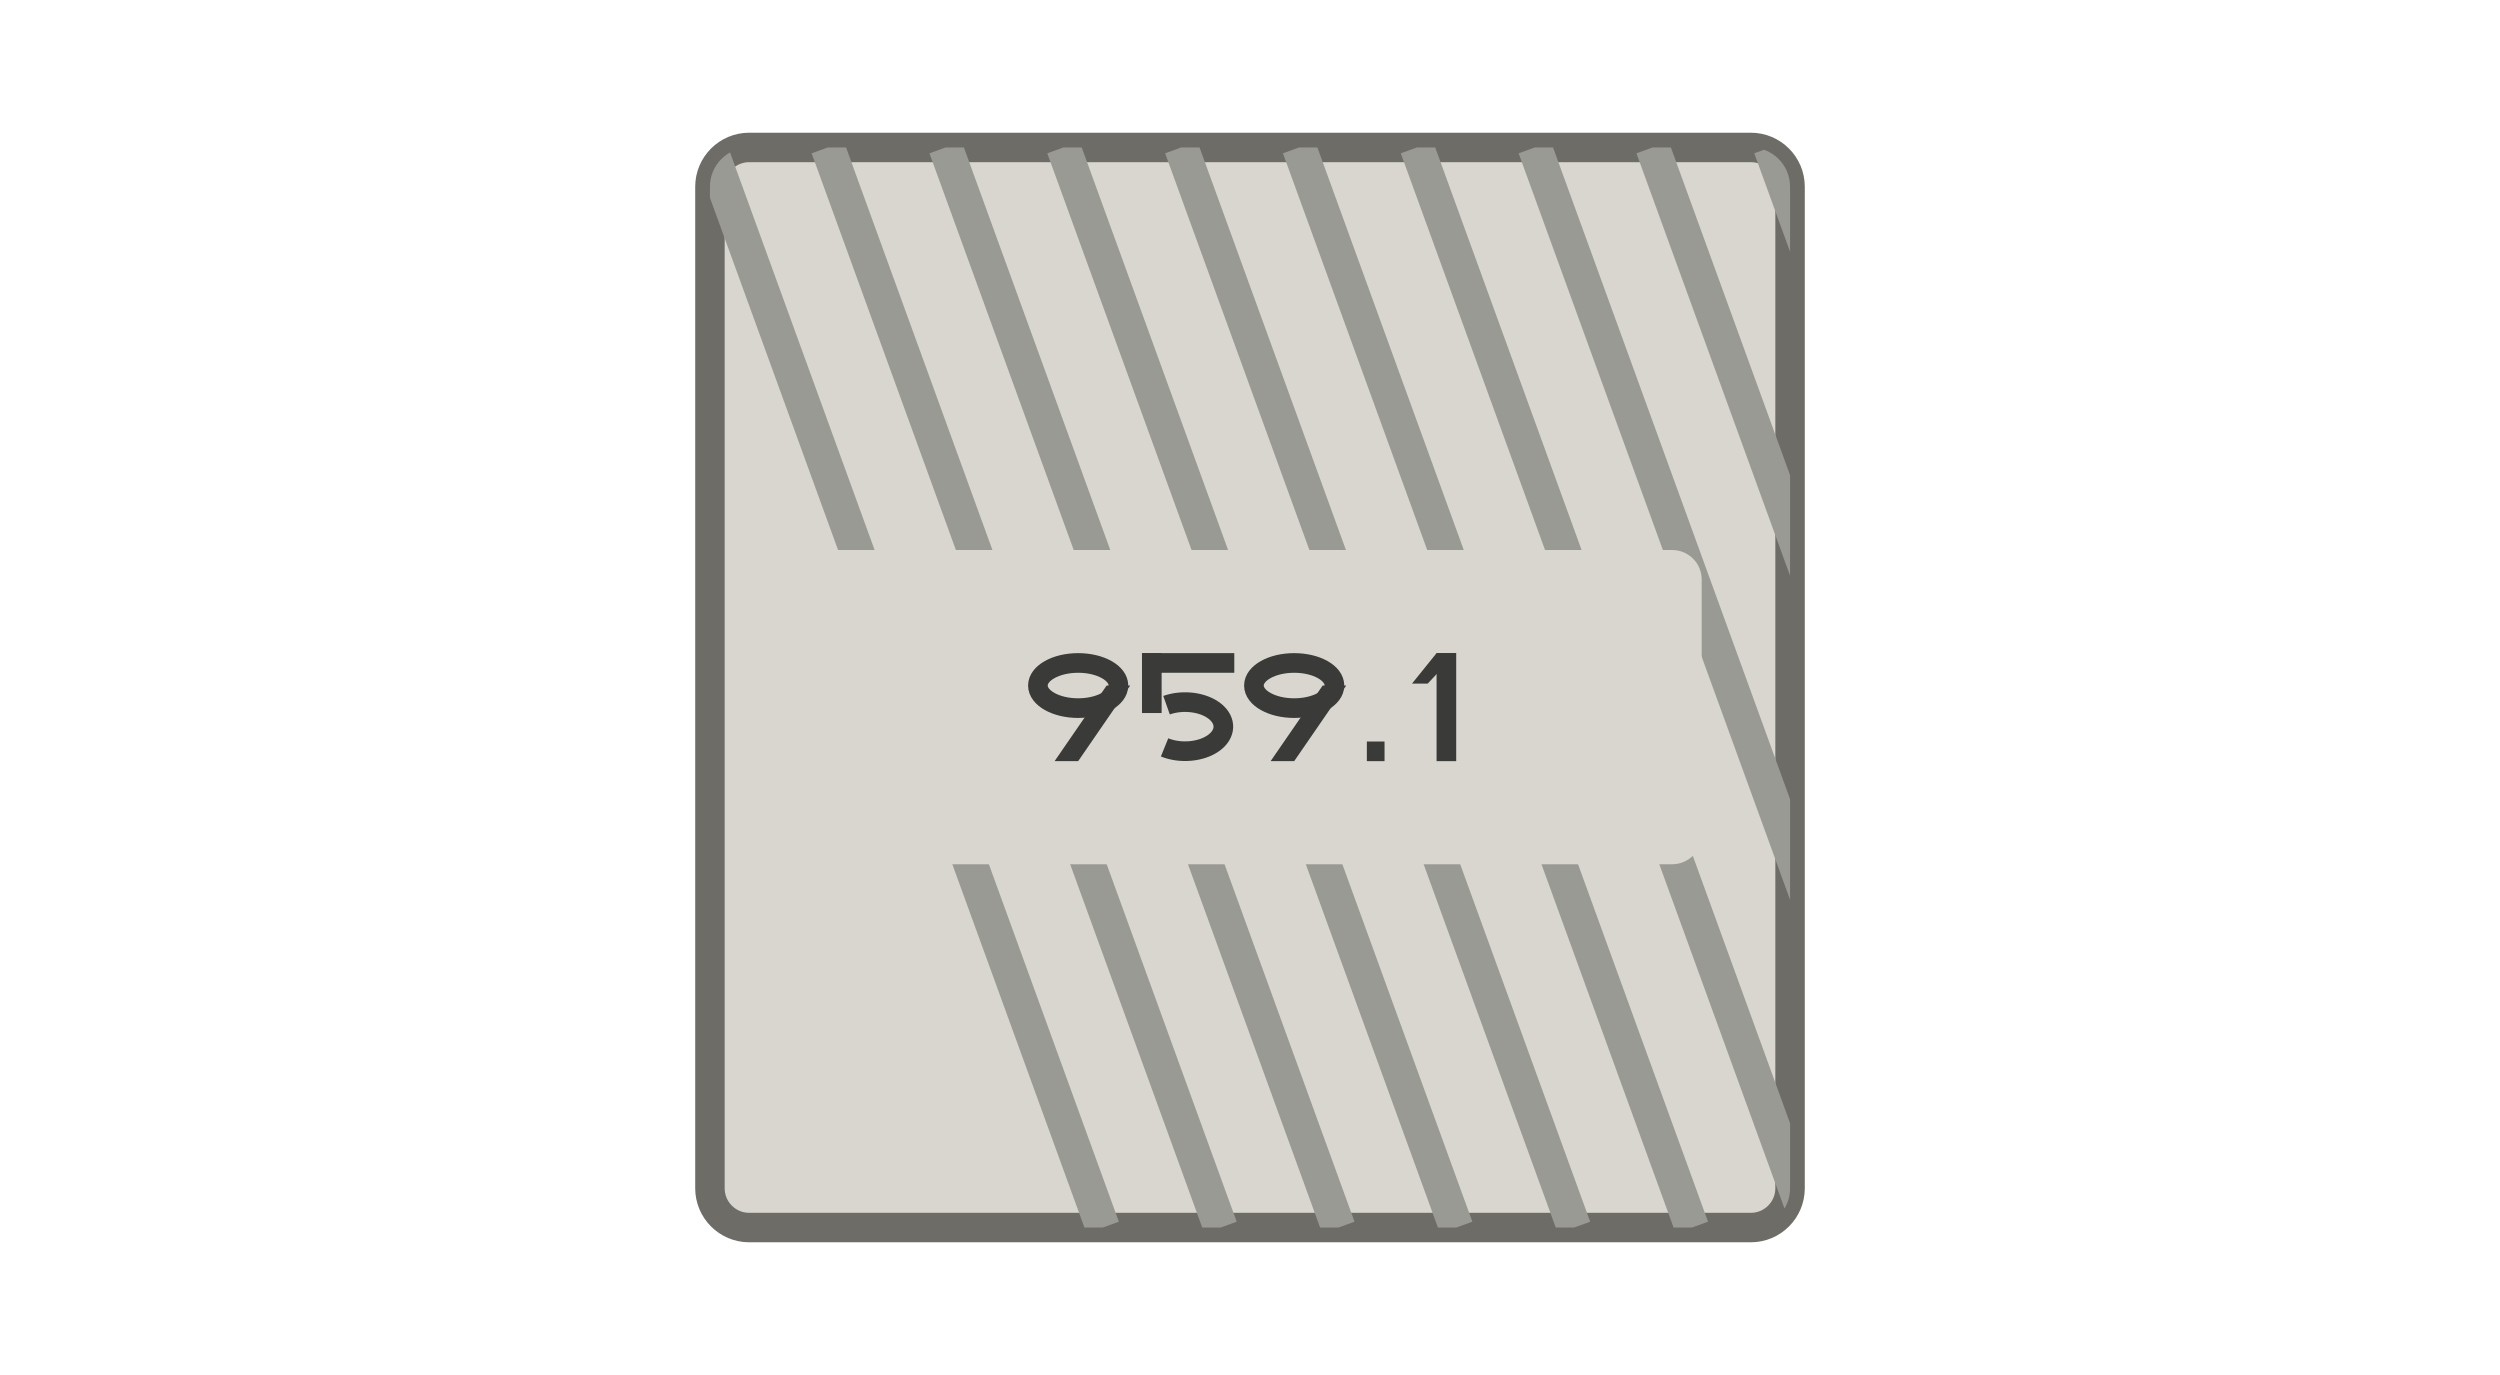
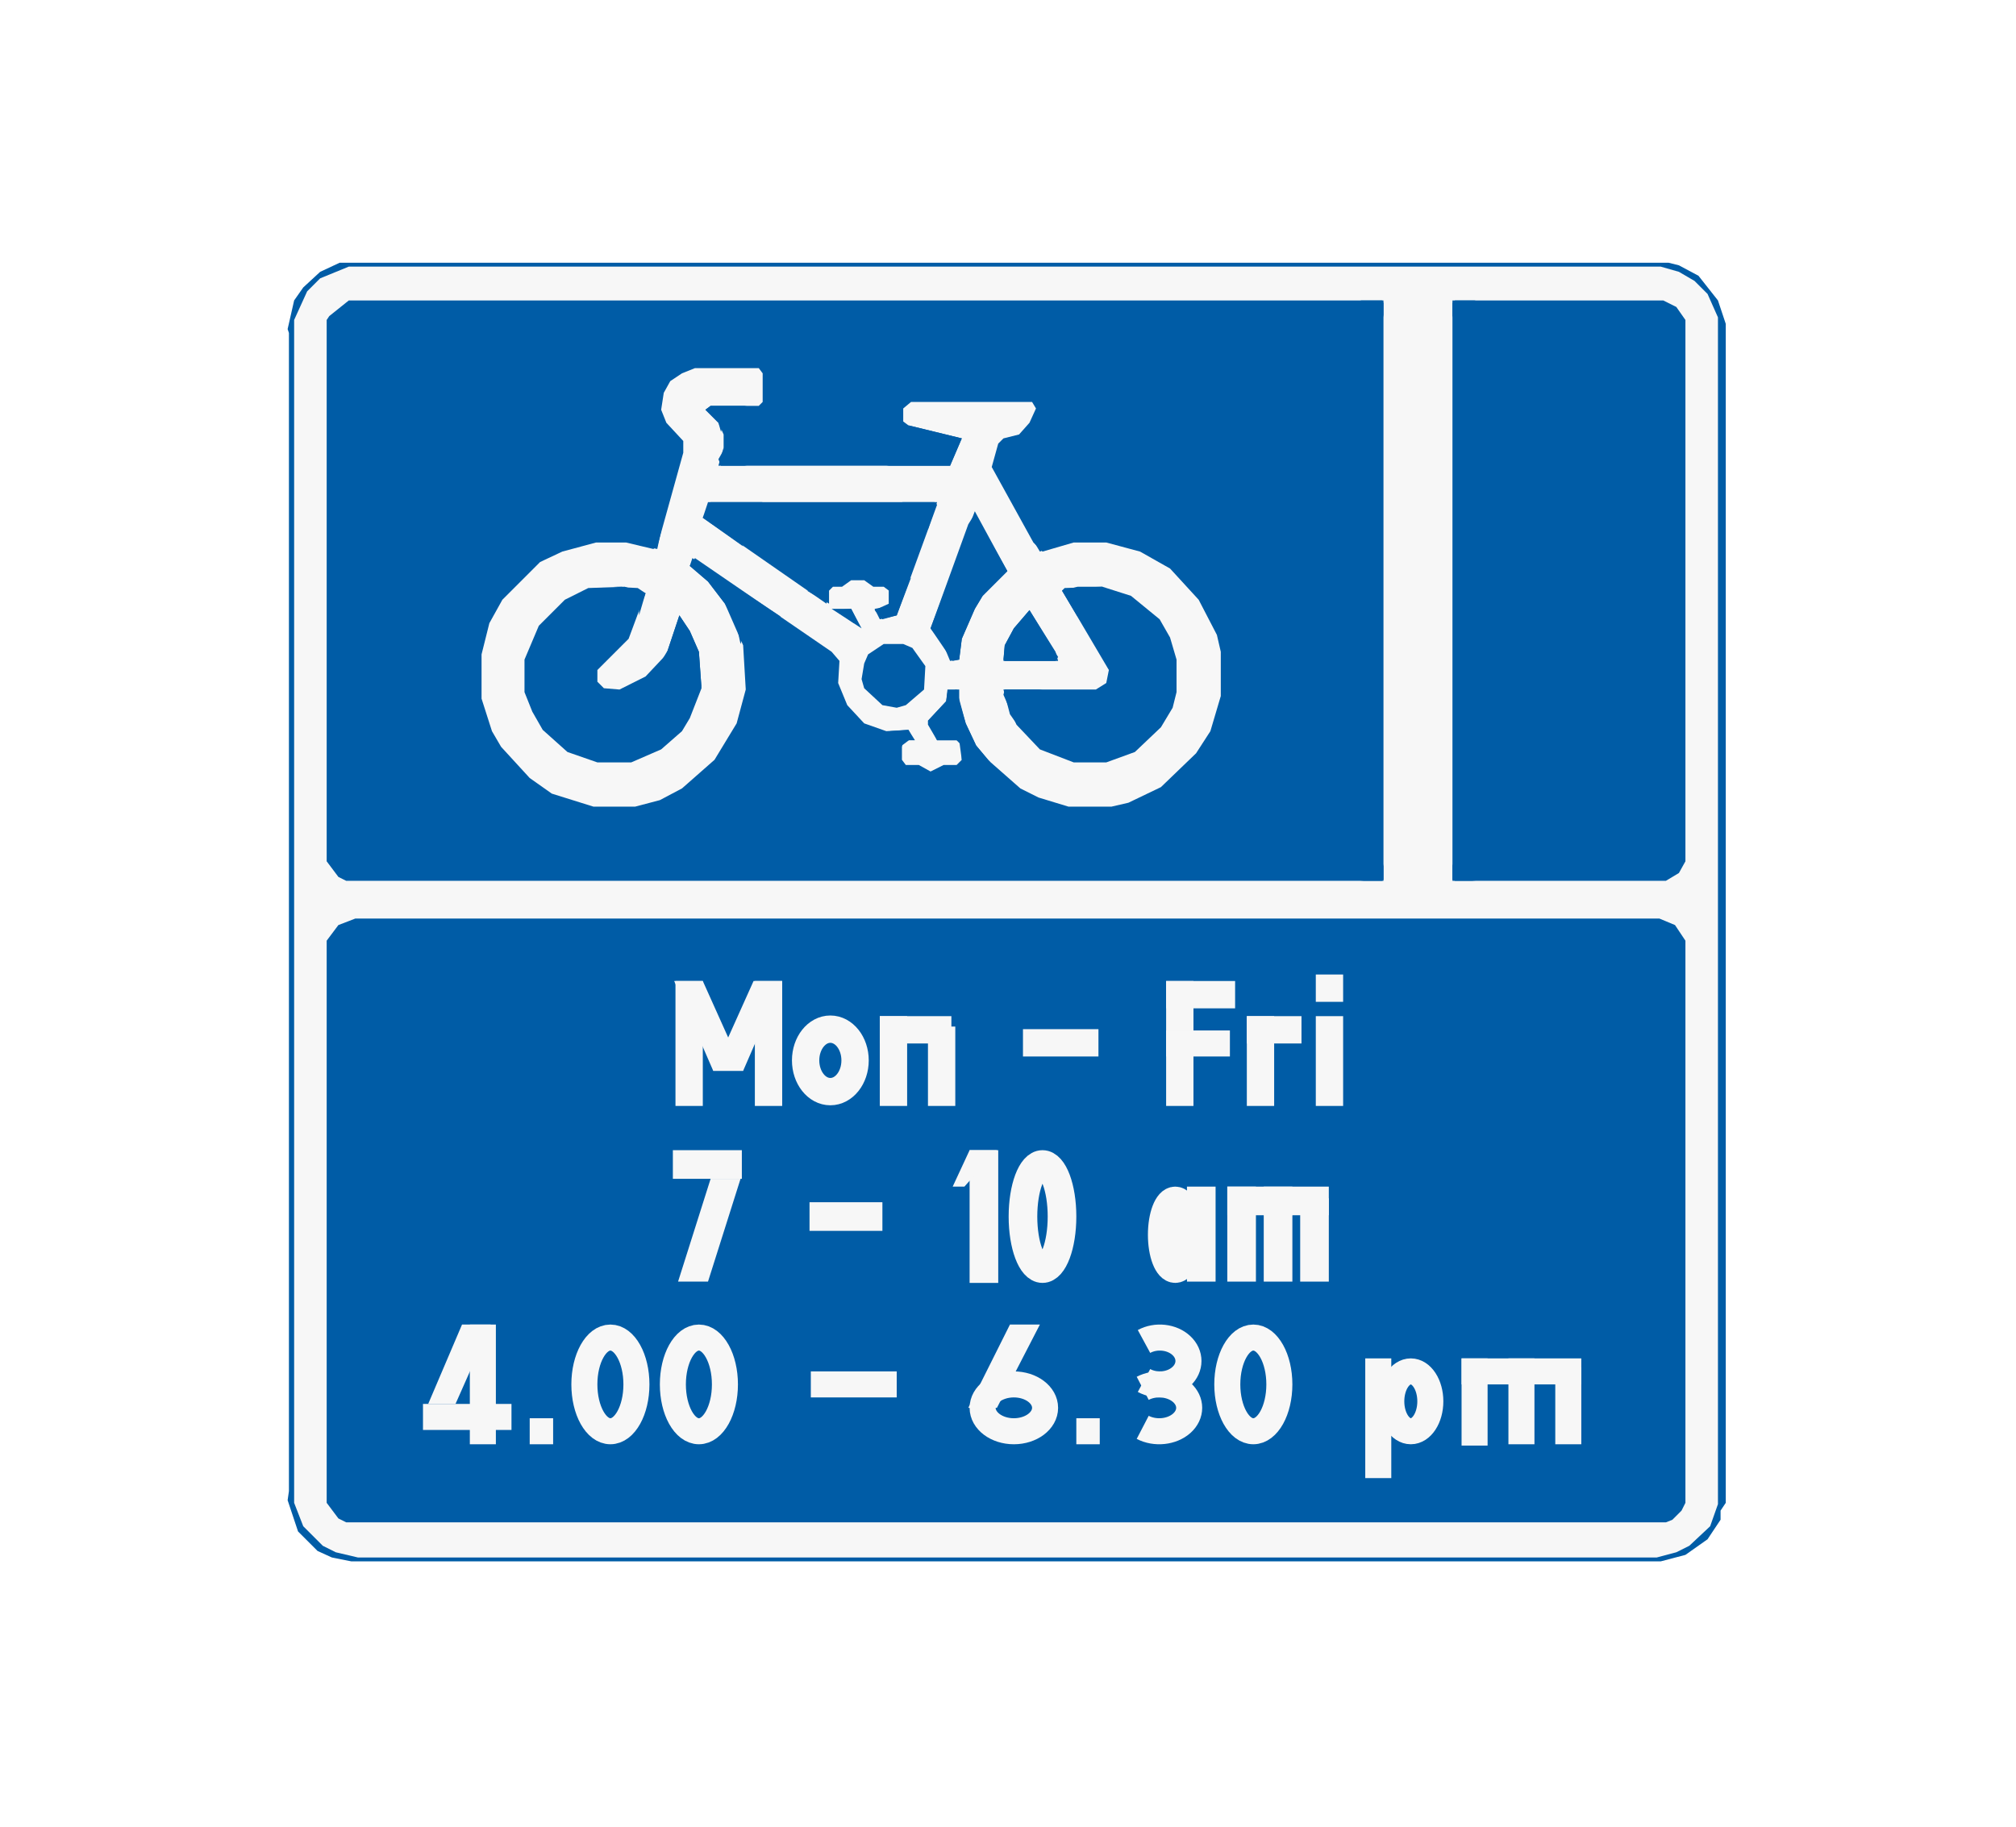
- <svg xmlns="http://www.w3.org/2000/svg" viewBox="-1.273 -0.7 2.546 1.4" width="160" height="88" role="img">
-   <g data-placeholder="1">
-     <rect x="-0.55" y="-0.55" width="1.10" height="1.10" rx="0.04" fill="#D8D6CE" stroke="#6E6C66" stroke-width="0.03" />
-     <clipPath id="ph959x1">
-       <rect x="-0.55" y="-0.55" width="1.10" height="1.10" rx="0.04" />
-     </clipPath>
-     <g clip-path="url(#ph959x1)">
-       <line x1="-0.550" y1="-0.55" x2="-0.150" y2="0.55" stroke="#9A9A94" stroke-width="0.035" />
-       <line x1="-0.430" y1="-0.55" x2="-0.030" y2="0.55" stroke="#9A9A94" stroke-width="0.035" />
-       <line x1="-0.310" y1="-0.55" x2="0.090" y2="0.55" stroke="#9A9A94" stroke-width="0.035" />
-       <line x1="-0.190" y1="-0.55" x2="0.210" y2="0.55" stroke="#9A9A94" stroke-width="0.035" />
-       <line x1="-0.070" y1="-0.55" x2="0.330" y2="0.55" stroke="#9A9A94" stroke-width="0.035" />
-       <line x1="0.050" y1="-0.55" x2="0.450" y2="0.55" stroke="#9A9A94" stroke-width="0.035" />
-       <line x1="0.170" y1="-0.55" x2="0.570" y2="0.55" stroke="#9A9A94" stroke-width="0.035" />
-       <line x1="0.290" y1="-0.55" x2="0.690" y2="0.55" stroke="#9A9A94" stroke-width="0.035" />
-       <line x1="0.410" y1="-0.55" x2="0.810" y2="0.55" stroke="#9A9A94" stroke-width="0.035" />
-       <line x1="0.530" y1="-0.55" x2="0.930" y2="0.55" stroke="#9A9A94" stroke-width="0.035" />
-     </g>
-     <rect x="-0.46" y="-0.14" width="0.92" height="0.32" rx="0.03" fill="#D8D6CE" />
-     <ellipse cx="-0.175" cy="-0.002" rx="0.041" ry="0.023" fill="none" stroke="#3A3A38" stroke-width="0.02" stroke-linecap="butt" />
-     <polygon points="-0.146,-0.002 -0.122,-0.002 -0.175,0.075 -0.199,0.075" fill="#3A3A38" />
-     <rect x="-0.11" y="-0.035" width="0.094" height="0.02" fill="#3A3A38" />
-     <rect x="-0.11" y="-0.035" width="0.02" height="0.061" fill="#3A3A38" />
-     <path d="M -0.087 0.061 A 0.039 0.025 0 1 0 -0.085 0.018" fill="none" stroke="#3A3A38" stroke-width="0.02" stroke-linecap="butt" stroke-linejoin="miter" />
-     <ellipse cx="0.045" cy="-0.002" rx="0.041" ry="0.023" fill="none" stroke="#3A3A38" stroke-width="0.02" stroke-linecap="butt" />
-     <polygon points="0.074,-0.002 0.098,-0.002 0.045,0.075 0.021,0.075" fill="#3A3A38" />
-     <rect x="0.119" y="0.055" width="0.018" height="0.02" fill="#3A3A38" />
-     <rect x="0.19" y="-0.035" width="0.02" height="0.11" fill="#3A3A38" />
-     <polygon points="0.19,-0.035 0.165,-0.004 0.181,-0.004 0.21,-0.035" fill="#3A3A38" />
-   </g>
+ <svg xmlns="http://www.w3.org/2000/svg" viewBox="-0.774 -0.7 1.549 1.4" width="160" height="145" role="img">
+   <rect x="-0.553" y="-0.5" width="1.107" height="1.0" fill="none" />
+   <path d="M-0.541,-0.481 -0.548,-0.471 -0.553,-0.449 -0.552,-0.446 -0.552,0.444 -0.553,0.451 -0.545,0.475 -0.53,0.49 -0.519,0.495 -0.504,0.498 0.502,0.498 0.521,0.493 0.538,0.481 0.548,0.466 0.548,0.459 0.552,0.453 0.552,-0.453 0.546,-0.471 0.531,-0.49 0.516,-0.498 0.508,-0.5 -0.513,-0.5 -0.528,-0.493Z" fill="#005CA6" fill-rule="evenodd" />
+   <path d="M-0.404,-0.199 -0.404,-0.165 -0.396,-0.14 -0.389,-0.128 -0.367,-0.104 -0.35,-0.092 -0.318,-0.082 -0.286,-0.082 -0.267,-0.087 -0.25,-0.096 -0.225,-0.118 -0.208,-0.146 -0.201,-0.172 -0.203,-0.206 -0.217,-0.238 -0.23,-0.255 -0.244,-0.267 -0.24,-0.273 -0.135,-0.201 -0.129,-0.194 -0.13,-0.177 -0.123,-0.16 -0.11,-0.146 -0.093,-0.14 -0.076,-0.141 -0.073,-0.135 -0.081,-0.129 -0.081,-0.118 -0.078,-0.114 -0.068,-0.114 -0.059,-0.109 -0.049,-0.114 -0.039,-0.114 -0.035,-0.118 -0.035,-0.129 -0.039,-0.133 -0.054,-0.133 -0.061,-0.145 -0.061,-0.148 -0.047,-0.163 -0.046,-0.17 -0.039,-0.172 -0.032,-0.146 -0.024,-0.129 -0.015,-0.118 0.01,-0.096 0.024,-0.089 0.047,-0.082 0.08,-0.082 0.093,-0.085 0.118,-0.097 0.145,-0.123 0.156,-0.14 0.164,-0.167 0.164,-0.201 0.161,-0.214 0.147,-0.241 0.125,-0.265 0.102,-0.278 0.076,-0.285 0.051,-0.285 0.027,-0.278 0.02,-0.285 -0.012,-0.343 -0.007,-0.361 -0.003,-0.365 0.009,-0.368 0.017,-0.377 0.022,-0.388 0.019,-0.393 -0.074,-0.393 -0.08,-0.388 -0.08,-0.378 -0.076,-0.375 -0.035,-0.365 -0.044,-0.344 -0.22,-0.344 -0.222,-0.349 -0.218,-0.356 -0.218,-0.368 -0.222,-0.377 -0.232,-0.387 -0.228,-0.39 -0.191,-0.39 -0.188,-0.393 -0.188,-0.415 -0.191,-0.419 -0.24,-0.419 -0.25,-0.415 -0.259,-0.409 -0.264,-0.4 -0.266,-0.387 -0.262,-0.377 -0.249,-0.363 -0.249,-0.354 -0.269,-0.282 -0.272,-0.28 -0.293,-0.285 -0.316,-0.285 -0.342,-0.278 -0.359,-0.27 -0.388,-0.241 -0.398,-0.223ZM-0.095,-0.207 -0.08,-0.207 -0.073,-0.204 -0.063,-0.19 -0.064,-0.172 -0.078,-0.16 -0.085,-0.158 -0.096,-0.16 -0.11,-0.173 -0.112,-0.18 -0.11,-0.192 -0.107,-0.199ZM0.017,-0.233 0.039,-0.197 0.037,-0.194 -0.002,-0.194 -0.003,-0.195 -0.002,-0.206 0.005,-0.219ZM-0.132,-0.233 -0.12,-0.234 -0.115,-0.224 -0.118,-0.223ZM0.044,-0.25 0.073,-0.251 0.095,-0.244 0.117,-0.226 0.125,-0.212 0.13,-0.195 0.13,-0.17 0.127,-0.158 0.118,-0.143 0.098,-0.124 0.076,-0.116 0.051,-0.116 0.025,-0.126 0.007,-0.145 -0.003,-0.168 -0.002,-0.172 0.068,-0.172 0.076,-0.177 0.078,-0.187 0.042,-0.248ZM-0.322,-0.25 -0.294,-0.251 -0.278,-0.246 -0.291,-0.211 -0.315,-0.187 -0.315,-0.178 -0.31,-0.173 -0.298,-0.172 -0.278,-0.182 -0.262,-0.199 -0.252,-0.229 -0.244,-0.217 -0.237,-0.201 -0.235,-0.173 -0.244,-0.15 -0.25,-0.14 -0.266,-0.126 -0.289,-0.116 -0.315,-0.116 -0.338,-0.124 -0.357,-0.141 -0.365,-0.155 -0.371,-0.17 -0.371,-0.195 -0.36,-0.221 -0.34,-0.241ZM-0.025,-0.307 0,-0.263 -0.019,-0.244 -0.025,-0.234 -0.035,-0.211 -0.037,-0.195 -0.042,-0.194 -0.059,-0.219 -0.03,-0.299ZM-0.234,-0.304 -0.228,-0.316 -0.056,-0.316 -0.054,-0.314 -0.085,-0.229 -0.096,-0.226 -0.102,-0.233 -0.091,-0.238 -0.091,-0.248 -0.095,-0.251 -0.103,-0.251 -0.11,-0.256 -0.12,-0.256 -0.127,-0.251 -0.134,-0.251 -0.137,-0.248 -0.139,-0.238ZM-0.538,-0.478 -0.548,-0.456 -0.548,0.453 -0.541,0.471 -0.526,0.486 -0.516,0.491 -0.499,0.495 0.499,0.495 0.514,0.491 0.524,0.486 0.54,0.471 0.546,0.454 0.546,-0.458 0.538,-0.476 0.528,-0.486 0.516,-0.493 0.502,-0.497 -0.506,-0.497 -0.528,-0.488ZM-0.523,0.021 -0.514,0.009 -0.501,0.004 0.501,0.004 0.513,0.009 0.521,0.021 0.521,0.453 0.518,0.459 0.511,0.466 0.506,0.468 -0.508,0.468 -0.514,0.465 -0.523,0.453ZM0.344,-0.471 0.504,-0.471 0.514,-0.466 0.521,-0.456 0.521,-0.04 0.516,-0.031 0.506,-0.025 0.344,-0.025 0.342,-0.026 0.342,-0.469ZM-0.521,-0.459 -0.506,-0.471 0.288,-0.471 0.289,-0.469 0.289,-0.026 0.288,-0.025 -0.508,-0.025 -0.514,-0.028 -0.523,-0.04 -0.523,-0.456Z" fill="#F7F7F7" fill-rule="evenodd" />
+   <path d="M0.342,-0.038 0.342,-0.025 0.36,-0.025 0.35,-0.026 0.344,-0.033ZM0.289,-0.038 0.288,-0.033 0.281,-0.026 0.271,-0.025 0.289,-0.025ZM-0.09,-0.14 -0.083,-0.133 -0.081,-0.128 -0.08,-0.133 -0.071,-0.133 -0.076,-0.141ZM0.027,-0.172 -0.003,-0.172 0.002,-0.153 0.009,-0.143 0.007,-0.157 0.01,-0.163 0.017,-0.17ZM-0.046,-0.172 -0.047,-0.163 -0.061,-0.148 -0.054,-0.133 -0.037,-0.133 -0.035,-0.118 -0.024,-0.119 -0.013,-0.116 -0.024,-0.129 -0.032,-0.146 -0.037,-0.163 -0.037,-0.172ZM-0.252,-0.229 -0.261,-0.202 -0.267,-0.192 -0.257,-0.195 -0.245,-0.192 -0.239,-0.185 -0.235,-0.173 -0.237,-0.201 -0.244,-0.217ZM0.017,-0.233 0.005,-0.219 -0.002,-0.206 -0.003,-0.194 0.039,-0.194 0.037,-0.201ZM-0.135,-0.234 -0.112,-0.219 -0.12,-0.234ZM-0.154,-0.248 -0.137,-0.238 -0.137,-0.248 -0.145,-0.246ZM0.073,-0.251 0.054,-0.251 0.042,-0.248 0.054,-0.228 0.054,-0.234 0.058,-0.241 0.064,-0.248 0.074,-0.25ZM-0.303,-0.251 -0.296,-0.251 -0.286,-0.243 -0.283,-0.236 -0.283,-0.229 -0.278,-0.246 -0.284,-0.25ZM-0.074,-0.258 -0.08,-0.253 -0.091,-0.25 -0.091,-0.236 -0.102,-0.234 -0.098,-0.226 -0.085,-0.229ZM-0.242,-0.273 -0.244,-0.267 -0.23,-0.255 -0.217,-0.238 -0.208,-0.221 -0.205,-0.207 -0.201,-0.219 -0.195,-0.226 -0.183,-0.229 -0.174,-0.228ZM0.019,-0.288 0.025,-0.278 0.034,-0.282 0.027,-0.282ZM-0.266,-0.294 -0.272,-0.285 -0.283,-0.283 -0.269,-0.28ZM-0.025,-0.309 -0.059,-0.219 -0.049,-0.206 -0.044,-0.194 -0.037,-0.195 -0.035,-0.211 -0.025,-0.234 -0.019,-0.244 0,-0.263ZM-0.081,-0.316 -0.071,-0.314 -0.064,-0.307 -0.061,-0.295 -0.054,-0.316ZM-0.23,-0.316 -0.234,-0.304 -0.203,-0.282 -0.208,-0.29 -0.208,-0.3 -0.198,-0.314 -0.188,-0.316ZM-0.218,-0.358 -0.222,-0.344 -0.2,-0.344 -0.21,-0.346 -0.217,-0.353ZM-0.093,-0.344 -0.044,-0.344 -0.035,-0.365 -0.076,-0.375 -0.073,-0.37 -0.073,-0.36 -0.076,-0.353 -0.083,-0.346ZM-0.232,-0.387 -0.222,-0.377 -0.22,-0.37 -0.217,-0.382 -0.21,-0.388 -0.2,-0.39 -0.228,-0.39ZM0.342,-0.458 0.344,-0.463 0.35,-0.469 0.36,-0.471 0.342,-0.471ZM0.271,-0.471 0.281,-0.469 0.288,-0.463 0.289,-0.458 0.289,-0.471Z" fill="#005CA6" fill-rule="evenodd" />
+   <rect x="-0.255" y="0.052" width="0.021" height="0.096" fill="#F7F7F7" />
+   <rect x="-0.194" y="0.052" width="0.021" height="0.096" fill="#F7F7F7" />
+   <polygon points="-0.256,0.052 -0.234,0.052 -0.203,0.121 -0.226,0.121" fill="#F7F7F7" />
+   <polygon points="-0.195,0.052 -0.173,0.052 -0.203,0.121 -0.226,0.121" fill="#F7F7F7" />
+   <ellipse cx="-0.136" cy="0.113" rx="0.019" ry="0.024" fill="none" stroke="#F7F7F7" stroke-width="0.021" stroke-linecap="butt" />
+   <rect x="-0.098" y="0.079" width="0.021" height="0.069" fill="#F7F7F7" />
+   <rect x="-0.098" y="0.079" width="0.055" height="0.021" fill="#F7F7F7" />
+   <rect x="-0.061" y="0.087" width="0.021" height="0.061" fill="#F7F7F7" />
+   <rect x="0.012" y="0.089" width="0.058" height="0.021" fill="#F7F7F7" />
+   <rect x="0.122" y="0.052" width="0.021" height="0.096" fill="#F7F7F7" />
+   <rect x="0.122" y="0.052" width="0.053" height="0.021" fill="#F7F7F7" />
+   <rect x="0.122" y="0.09" width="0.049" height="0.02" fill="#F7F7F7" />
+   <rect x="0.184" y="0.079" width="0.021" height="0.069" fill="#F7F7F7" />
+   <rect x="0.184" y="0.079" width="0.042" height="0.021" fill="#F7F7F7" />
+   <rect x="0.237" y="0.079" width="0.021" height="0.069" fill="#F7F7F7" />
+   <rect x="0.237" y="0.047" width="0.021" height="0.021" fill="#F7F7F7" />
+   <rect x="-0.257" y="0.182" width="0.053" height="0.022" fill="#F7F7F7" />
+   <polygon points="-0.228,0.204 -0.205,0.204 -0.23,0.283 -0.253,0.283" fill="#F7F7F7" />
+   <rect x="-0.152" y="0.222" width="0.056" height="0.022" fill="#F7F7F7" />
+   <rect x="-0.029" y="0.182" width="0.022" height="0.102" fill="#F7F7F7" />
+   <polygon points="-0.029,0.182 -0.042,0.21 -0.033,0.21 -0.008,0.182" fill="#F7F7F7" />
+   <ellipse cx="0.027" cy="0.233" rx="0.015" ry="0.04" fill="none" stroke="#F7F7F7" stroke-width="0.022" stroke-linecap="butt" />
+   <ellipse cx="0.129" cy="0.247" rx="0.01" ry="0.026" fill="none" stroke="#F7F7F7" stroke-width="0.022" stroke-linecap="butt" />
+   <rect x="0.138" y="0.21" width="0.022" height="0.073" fill="#F7F7F7" />
+   <rect x="0.169" y="0.21" width="0.022" height="0.073" fill="#F7F7F7" />
+   <rect x="0.169" y="0.21" width="0.05" height="0.022" fill="#F7F7F7" />
+   <rect x="0.197" y="0.219" width="0.022" height="0.064" fill="#F7F7F7" />
+   <rect x="0.197" y="0.21" width="0.05" height="0.022" fill="#F7F7F7" />
+   <rect x="0.225" y="0.219" width="0.022" height="0.064" fill="#F7F7F7" />
+   <rect x="-0.413" y="0.316" width="0.02" height="0.092" fill="#F7F7F7" />
+   <polygon points="-0.419,0.316 -0.397,0.316 -0.424,0.377 -0.445,0.377" fill="#F7F7F7" />
+   <rect x="-0.449" y="0.377" width="0.068" height="0.02" fill="#F7F7F7" />
+   <rect x="-0.367" y="0.388" width="0.018" height="0.02" fill="#F7F7F7" />
+   <ellipse cx="-0.305" cy="0.362" rx="0.02" ry="0.036" fill="none" stroke="#F7F7F7" stroke-width="0.02" stroke-linecap="butt" />
+   <ellipse cx="-0.237" cy="0.362" rx="0.02" ry="0.036" fill="none" stroke="#F7F7F7" stroke-width="0.02" stroke-linecap="butt" />
+   <rect x="-0.151" y="0.352" width="0.066" height="0.02" fill="#F7F7F7" />
+   <ellipse cx="0.005" cy="0.38" rx="0.024" ry="0.018" fill="none" stroke="#F7F7F7" stroke-width="0.02" stroke-linecap="butt" />
+   <polygon points="0.002,0.316 0.025,0.316 -0.008,0.38 -0.03,0.38" fill="#F7F7F7" />
+   <rect x="0.053" y="0.388" width="0.018" height="0.02" fill="#F7F7F7" />
+   <path d="M 0.105 0.359 A 0.022 0.018 0 1 0 0.105 0.329" fill="none" stroke="#F7F7F7" stroke-width="0.02" stroke-linecap="butt" stroke-linejoin="miter" />
+   <path d="M 0.104 0.395 A 0.023 0.018 0 1 0 0.104 0.365" fill="none" stroke="#F7F7F7" stroke-width="0.02" stroke-linecap="butt" stroke-linejoin="miter" />
+   <ellipse cx="0.189" cy="0.362" rx="0.02" ry="0.036" fill="none" stroke="#F7F7F7" stroke-width="0.02" stroke-linecap="butt" />
+   <rect x="0.275" y="0.342" width="0.02" height="0.092" fill="#F7F7F7" />
+   <ellipse cx="0.31" cy="0.375" rx="0.015" ry="0.023" fill="none" stroke="#F7F7F7" stroke-width="0.02" stroke-linecap="butt" />
+   <rect x="0.349" y="0.342" width="0.02" height="0.067" fill="#F7F7F7" />
+   <rect x="0.349" y="0.342" width="0.056" height="0.02" fill="#F7F7F7" />
+   <rect x="0.385" y="0.349" width="0.02" height="0.059" fill="#F7F7F7" />
+   <rect x="0.385" y="0.342" width="0.056" height="0.02" fill="#F7F7F7" />
+   <rect x="0.421" y="0.349" width="0.02" height="0.059" fill="#F7F7F7" />
</svg>
